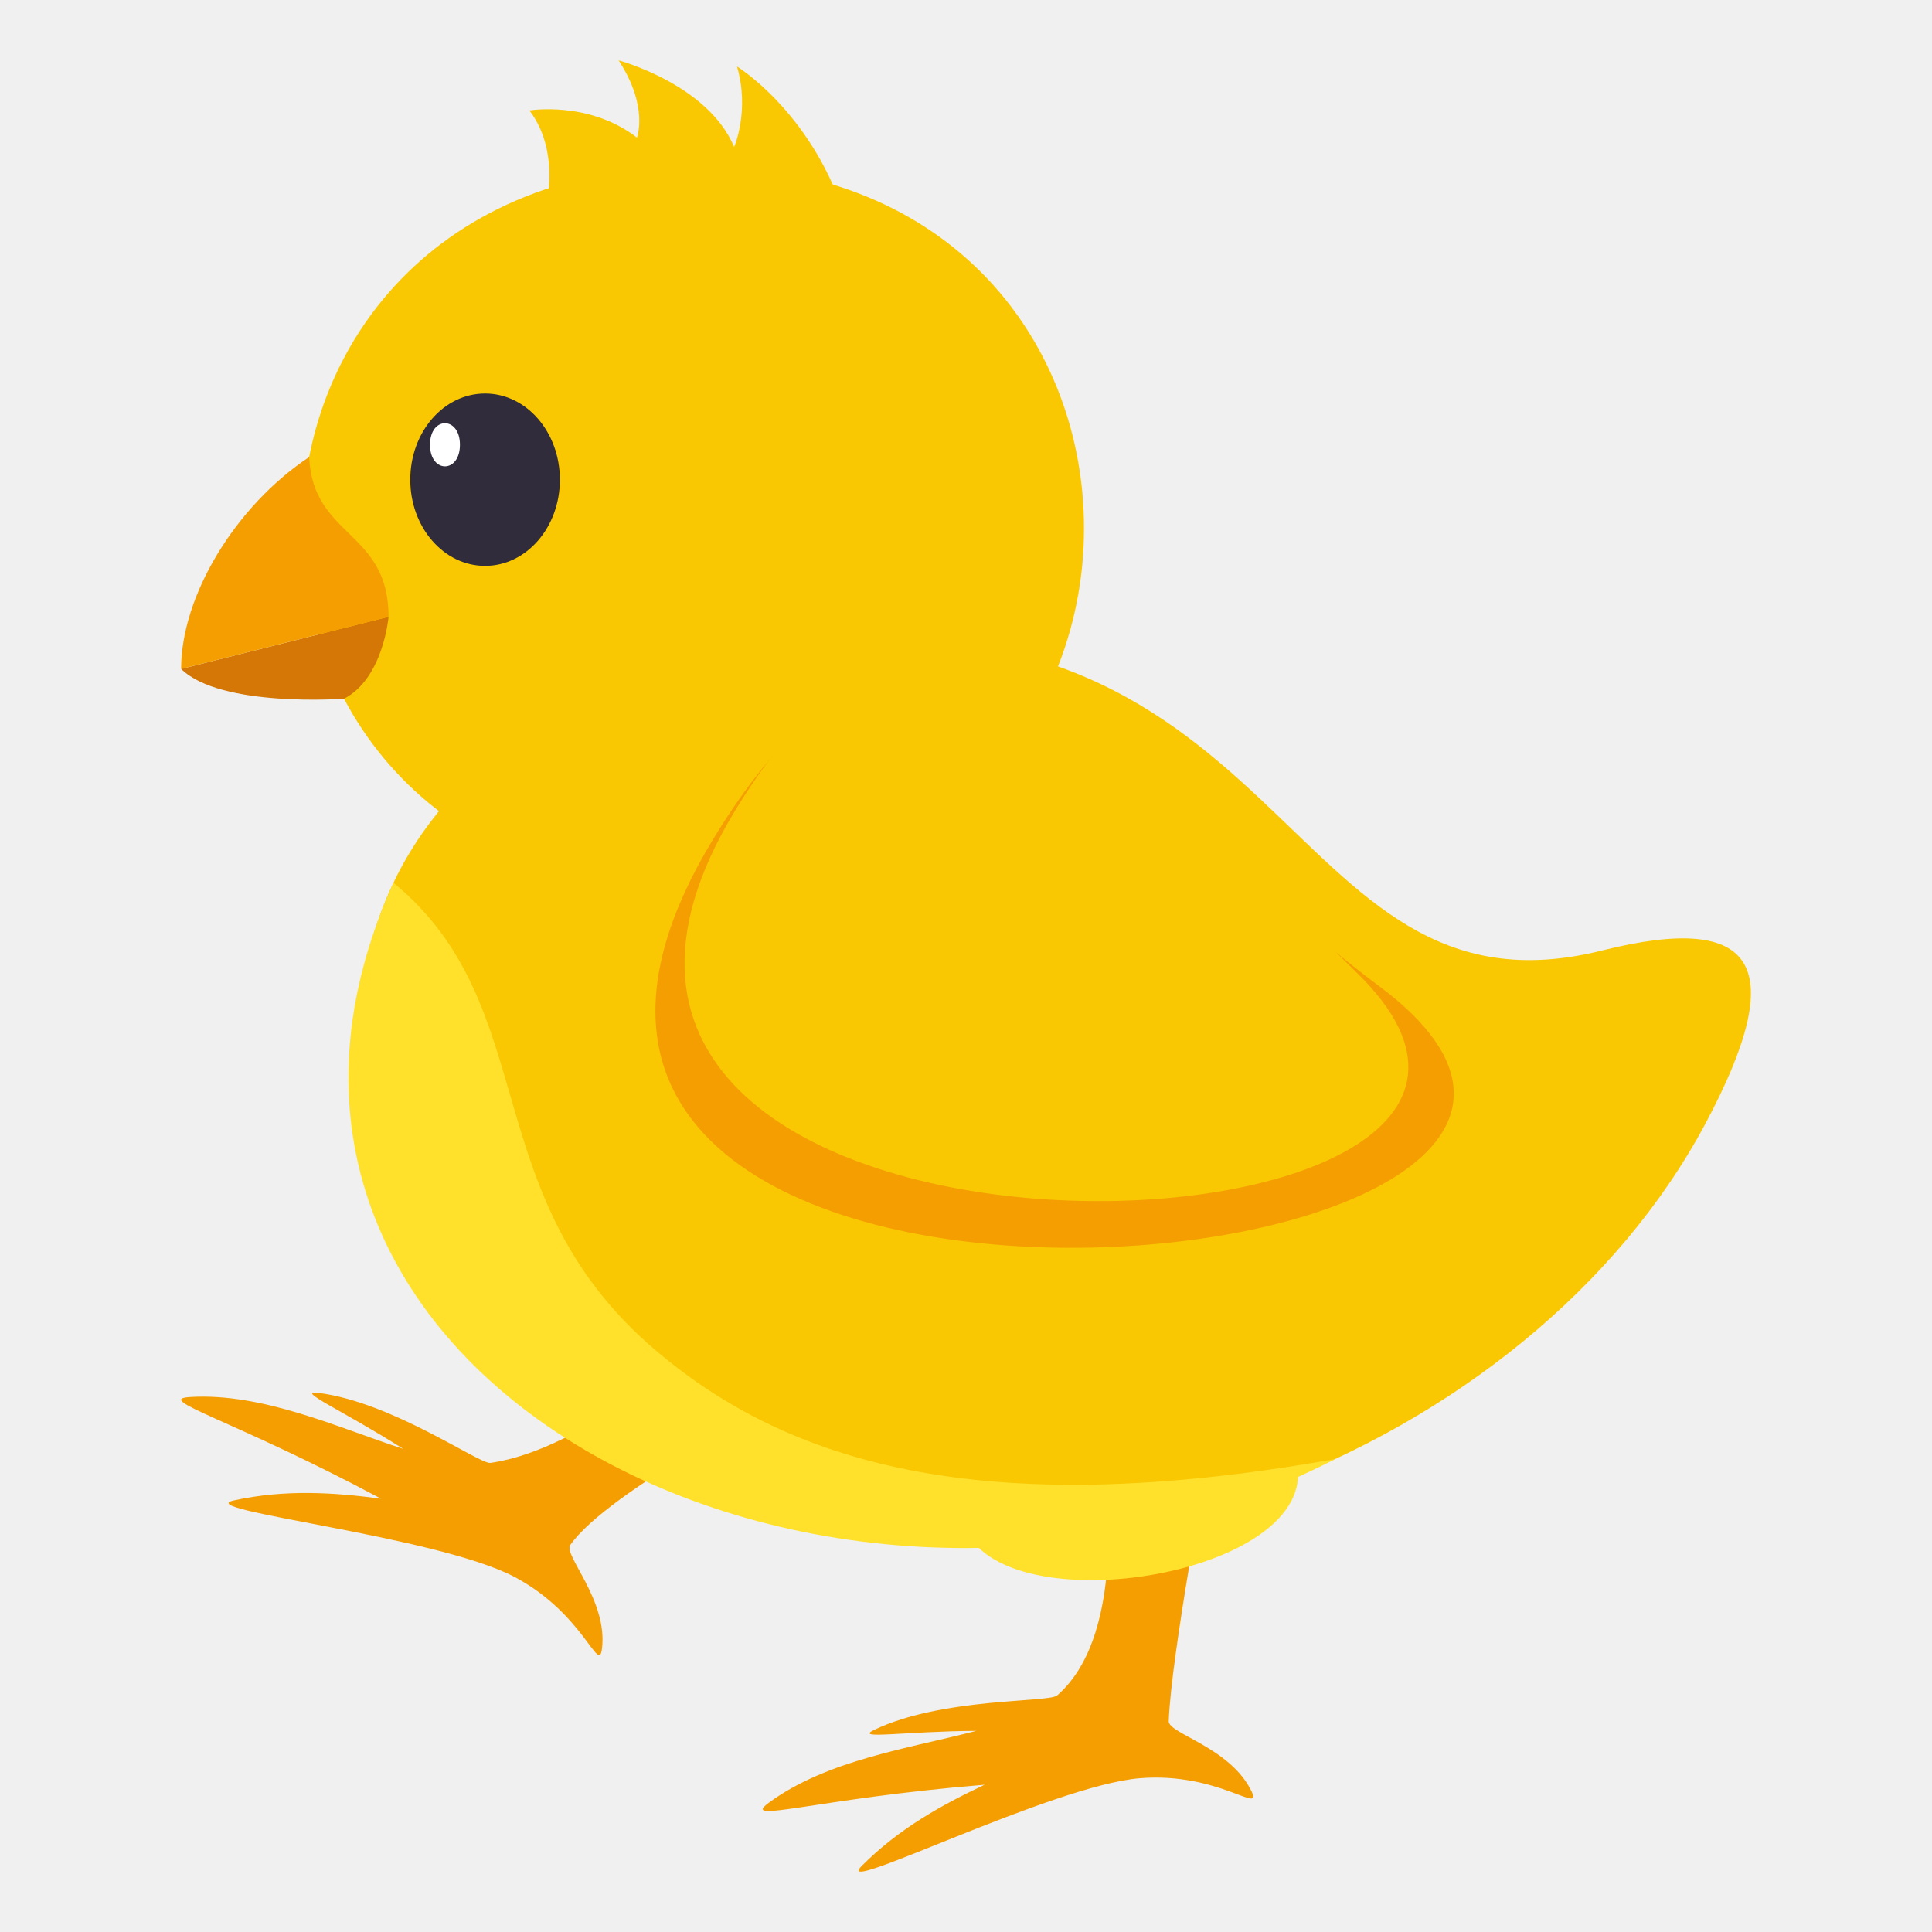
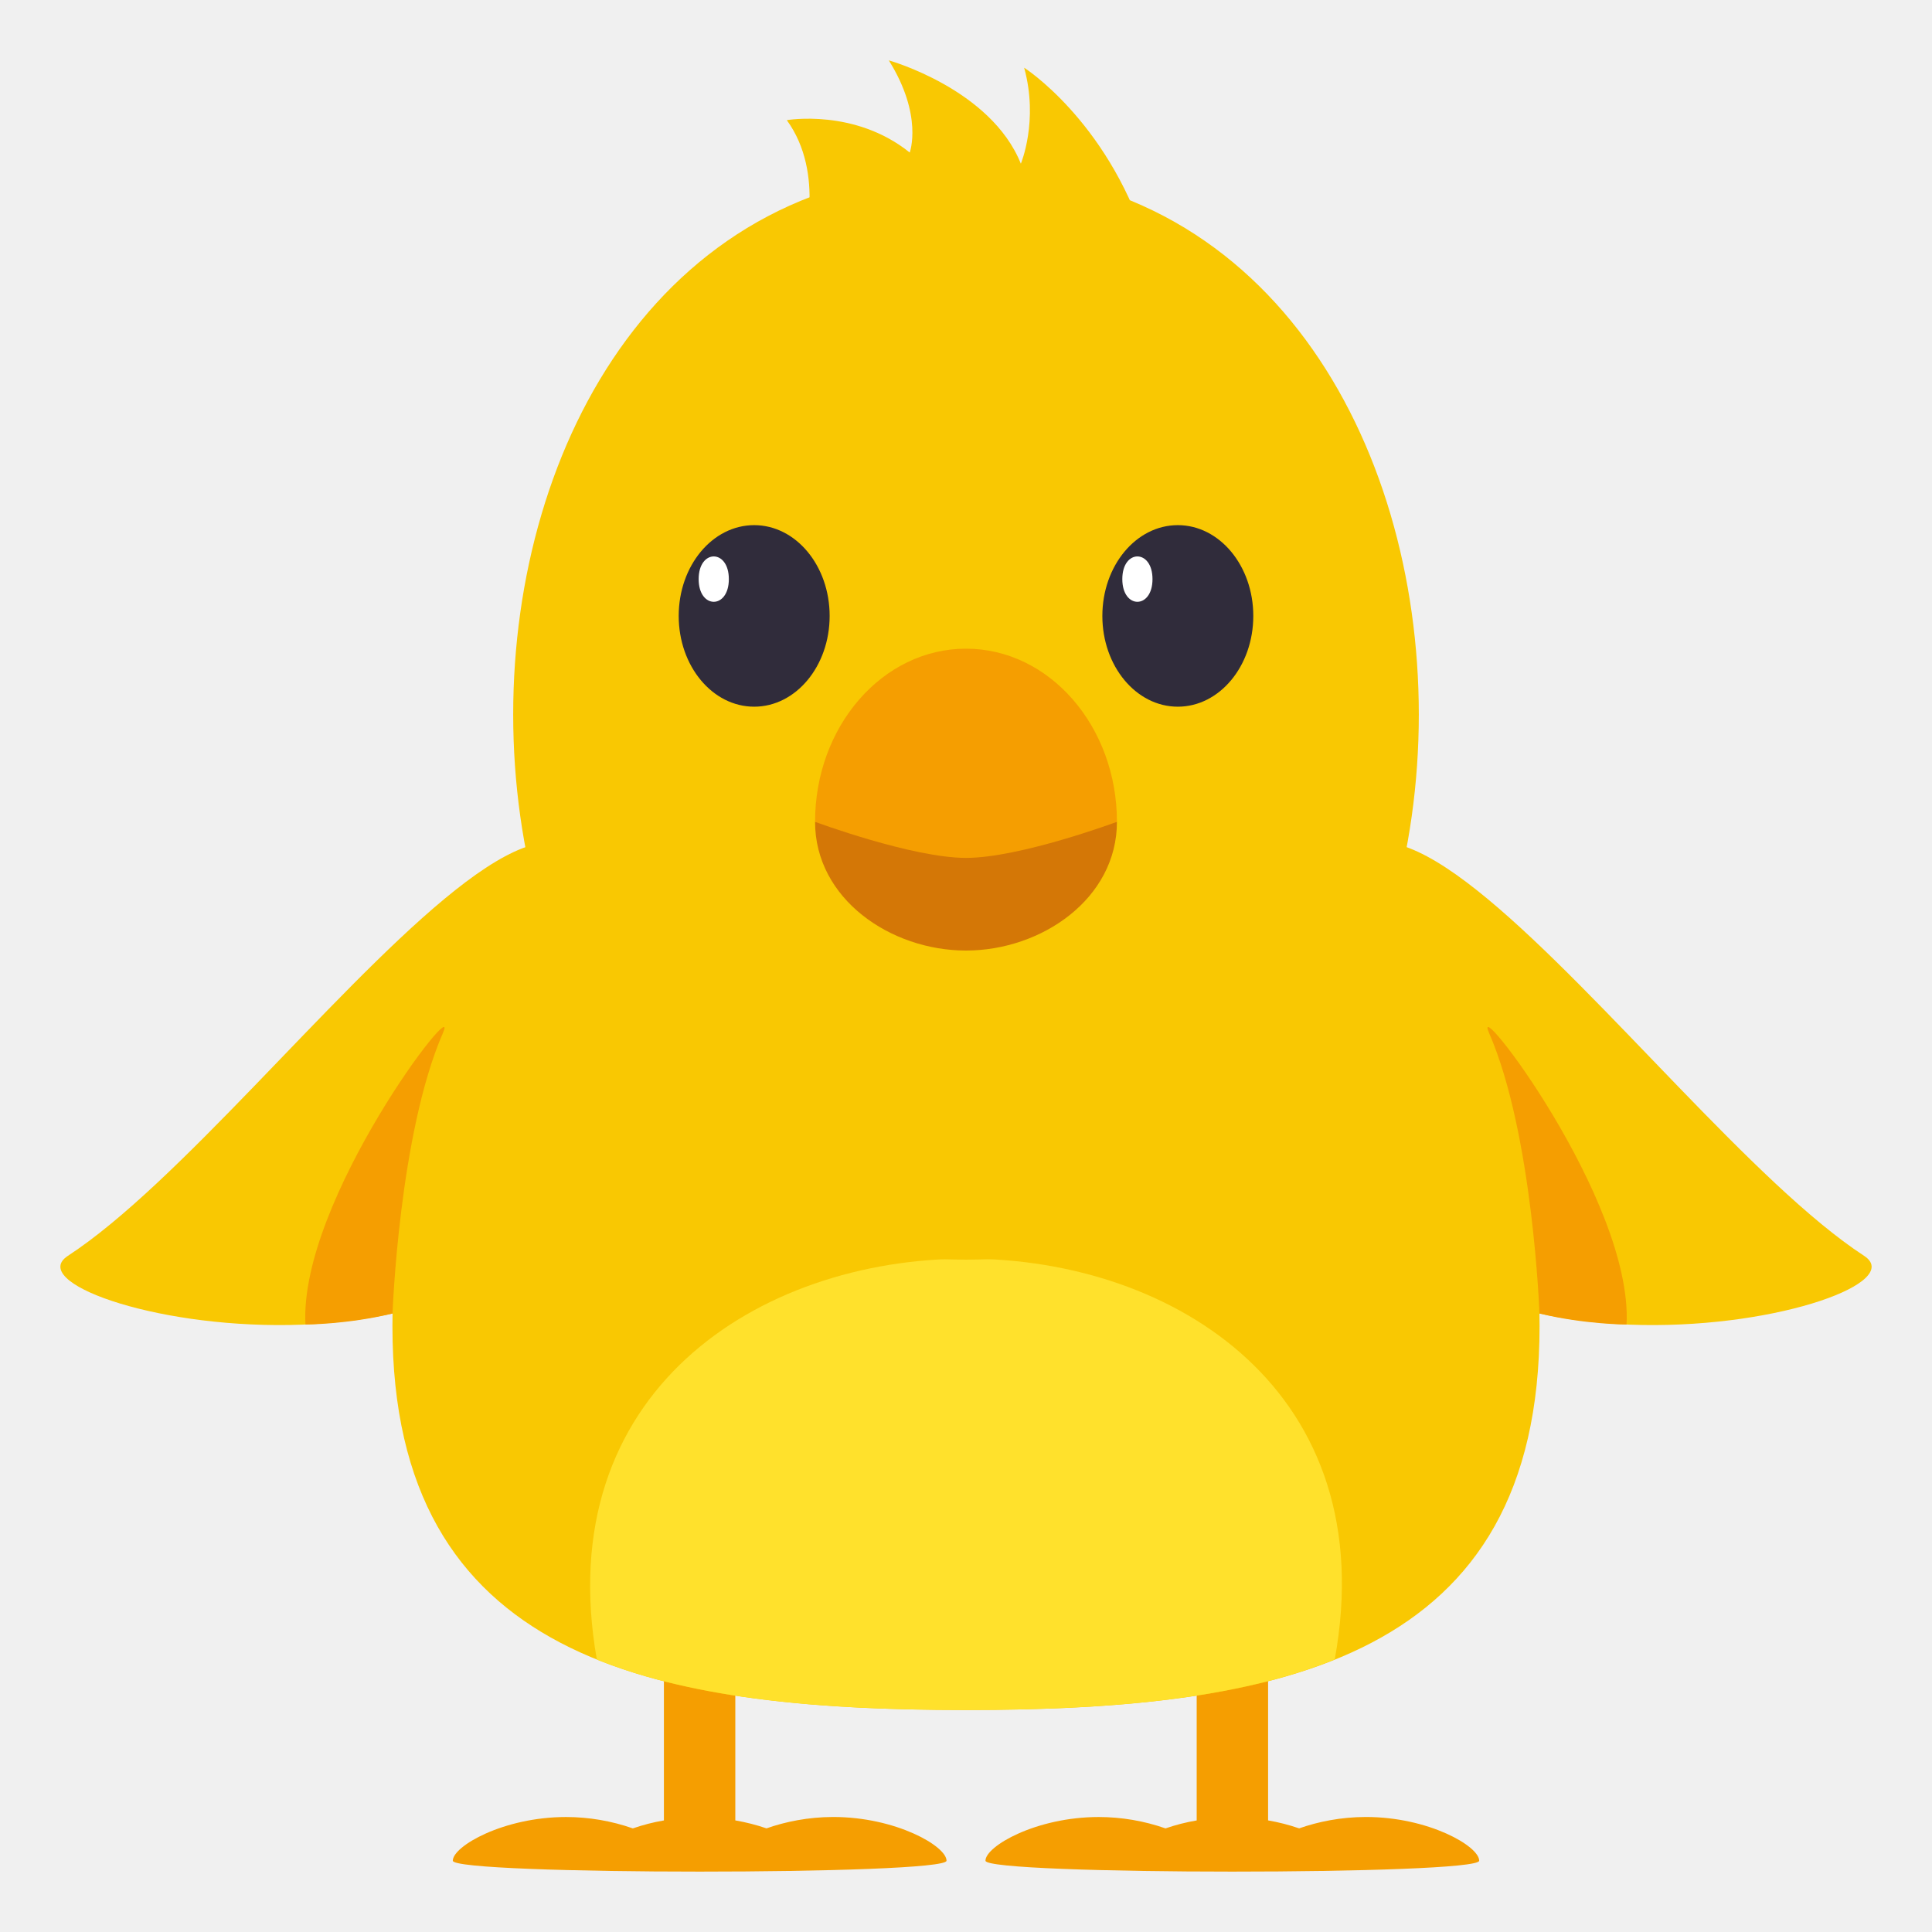
<svg xmlns="http://www.w3.org/2000/svg" width="64" height="64">
-   <path fill="#F59E01" d="M18.892 51.179c1.229-1.772 7.056-4.757 7.056-4.757l-2.906-1.871s-3.586 3.448-6.797 3.91c-.36.051-3.249-2.018-5.715-2.322-.75-.093.83.589 2.828 1.857-2.166-.705-4.653-1.861-7.055-1.718-1.234.074 1.389.735 6.319 3.368-1.549-.205-3.169-.318-4.88.059-1.449.32 6.737 1.168 9.314 2.539 2.301 1.225 2.778 3.248 2.886 2.366.194-1.612-1.287-3.091-1.05-3.431zm19.824 5.838c.074-2.155 1.286-8.563 1.286-8.563h-3.455s.923 5.584-1.529 7.711c-.274.238-3.822.063-6.062 1.141-.681.328 1.018.045 3.384.031-2.202.578-4.92.953-6.862 2.374-.997.729 1.565-.134 7.138-.589-1.413.668-2.837 1.448-4.072 2.691-1.046 1.053 6.298-2.664 9.207-2.906 2.597-.216 4.093 1.227 3.706.428-.711-1.46-2.756-1.905-2.741-2.318z" />
-   <path fill="#FFE12C" d="M42.982 48.568c.546 3.809-10.596 5.404-11.142 1.596-.275-1.921 10.867-3.518 11.142-1.596z" />
-   <path fill="#F9C802" d="M23.136 29.516c-17.497 0-17.497-24.03 0-24.03 17.031-.001 17.031 24.03 0 24.03z" />
-   <path fill="#F9C802" d="M17.538 3.659c1.139 1.502.457 3.551.457 3.551l9.93-.236c-1.138-3.323-3.51-4.771-3.51-4.771.427 1.477-.096 2.665-.096 2.665C23.451 2.789 20.493 2 20.493 2c1.003 1.533.607 2.558.607 2.558-1.592-1.229-3.562-.899-3.562-.899z" />
-   <path fill="#302C3B" d="M18.547 15.891c0 1.578-1.11 2.854-2.479 2.854-1.37 0-2.477-1.277-2.477-2.854 0-1.58 1.106-2.855 2.477-2.855 1.369 0 2.479 1.276 2.479 2.855z" />
-   <path fill="#FFF" d="M15.236 14.734c0 .952-.991.952-.991 0s.991-.952.991 0z" />
-   <path fill="#D47706" d="M6 22.159l6.872-1.726s-.172 2.038-1.475 2.713c0 0-4.087.304-5.397-.987z" />
-   <path fill="#F59E01" d="M12.872 20.433L6 22.159c0-2.428 1.802-5.397 4.24-7.018.129 2.684 2.632 2.416 2.632 5.292z" />
-   <path fill="#F9C802" d="M22.165 49.198C9.101 43.582 6.8 24.397 25.096 21.487c17.838-2.837 17.155 12.705 27.971 10 5.192-1.299 6.197.534 3.434 5.722C50.697 48.1 34.736 54.602 22.165 49.198z" />
-   <path fill="#FFE12C" d="M13.034 29.243C5.583 45.707 27.63 56.885 44.23 48.332c-11.868 2.117-18.193.056-22.485-3.578-6.057-5.129-3.694-11.38-8.711-15.511z" />
-   <path fill="#F59E01" d="M45.672 32.656c13.648 10.147-33.896 14.618-22.044-4.865 7.465-12.27 13.803-1.261 22.044 4.865z" />
-   <path fill="#F9C802" d="M44.939 32.215c10.48 10.202-30.928 11.637-20.59-5.358 6.978-11.468 13.614-1.432 20.59 5.358z" />
+   <path fill="#F59E01" d="M45.249 60.19c-.83 0-1.592.158-2.213.377a6.68 6.68 0 0 0-1.029-.264V53h-2.365v7.304a6.483 6.483 0 0 0-1.033.264 6.719 6.719 0 0 0-2.213-.377c-2.071 0-3.751.967-3.751 1.447 0 .482 16.355.482 16.355 0 0-.481-1.679-1.448-3.751-1.448zm-17.645 0c-.83 0-1.592.158-2.213.377a6.734 6.734 0 0 0-1.033-.264V53h-2.365v7.304a6.43 6.43 0 0 0-1.029.264 6.719 6.719 0 0 0-2.213-.377c-2.072 0-3.751.967-3.751 1.447 0 .482 16.355.482 16.355 0 0-.481-1.679-1.448-3.751-1.448z" />
+   <path fill="#F9C802" d="M51 43.933c0 11.01-8.509 12.713-19.001 12.713C21.504 56.646 13 54.942 13 43.933c0-14.724 9.292-21.287 18.999-21.287C41.702 22.646 51 29.209 51 43.933z" />
+   <path fill="#FFE12C" d="M44.215 54.972c3.228-17.686-27.565-17.721-24.444.002 3.304 1.335 7.564 1.672 12.221 1.672 4.656 0 8.919-.337 12.223-1.674z" />
+   <path fill="#F9C802" d="M32 41.728c-20 0-20-36.118 0-36.118s20 36.118 0 36.118z" />
+   <path fill="#F9C802" d="M26.064 3.98c1.303 1.793.522 4.238.522 4.238l11.35-.282c-1.299-3.966-4.01-5.694-4.01-5.694.487 1.763-.109 3.18-.109 3.18C32.823 2.942 29.443 2 29.443 2c1.146 1.83.693 3.053.693 3.053-1.82-1.466-4.072-1.073-4.072-1.073z" />
+   <path fill="#D47706" d="M27 27.224h10c0 2.548-2.5 4.264-5 4.264-2.503 0-5-1.717-5-4.264z" />
+   <path fill="#F59E01" d="M37 27.224s-3.212 1.195-5 1.195c-1.786-.001-5-1.195-5-1.195 0-3.169 2.241-5.736 5-5.736 2.761 0 5 2.567 5 5.736z" />
+   <path fill="#302C3B" d="M27.483 20.404c0 1.661-1.119 3.006-2.5 3.006-1.383 0-2.5-1.345-2.5-3.006 0-1.664 1.117-3.008 2.5-3.008 1.381 0 2.5 1.344 2.5 3.008z" />
+   <path fill="#FFF" d="M24.144 19.184c0 1.002-1 1.002-1 0s1-1.002 1 0z" />
+   <path fill="#302C3B" d="M41.517 20.404c0 1.661-1.119 3.006-2.5 3.006-1.383 0-2.5-1.345-2.5-3.006 0-1.664 1.117-3.008 2.5-3.008 1.38 0 2.5 1.344 2.5 3.008z" />
+   <path fill="#FFF" d="M38.178 19.184c0 1.002-1 1.002-1 0s1-1.002 1 0z" />
+   <path fill="#F9C802" d="M2.251 41.6c-2.634 1.719 16.309 6.026 17.655-4.897 2.499-20.289-10.43.182-17.655 4.897z" />
+   <path fill="#F59E01" d="M13.003 43.511s.215-5.959 1.67-9.293c.639-1.463-4.772 5.531-4.555 9.658 0 0 1.39 0 2.885-.365z" />
+   <path fill="#F9C802" d="M61.749 41.6c2.634 1.719-16.309 6.026-17.655-4.897-2.499-20.289 10.43.182 17.655 4.897z" />
+   <path fill="#F59E01" d="M50.997 43.511s-.215-5.959-1.67-9.293c-.639-1.463 4.772 5.531 4.555 9.658 0 0-1.39 0-2.885-.365z" />
</svg>
